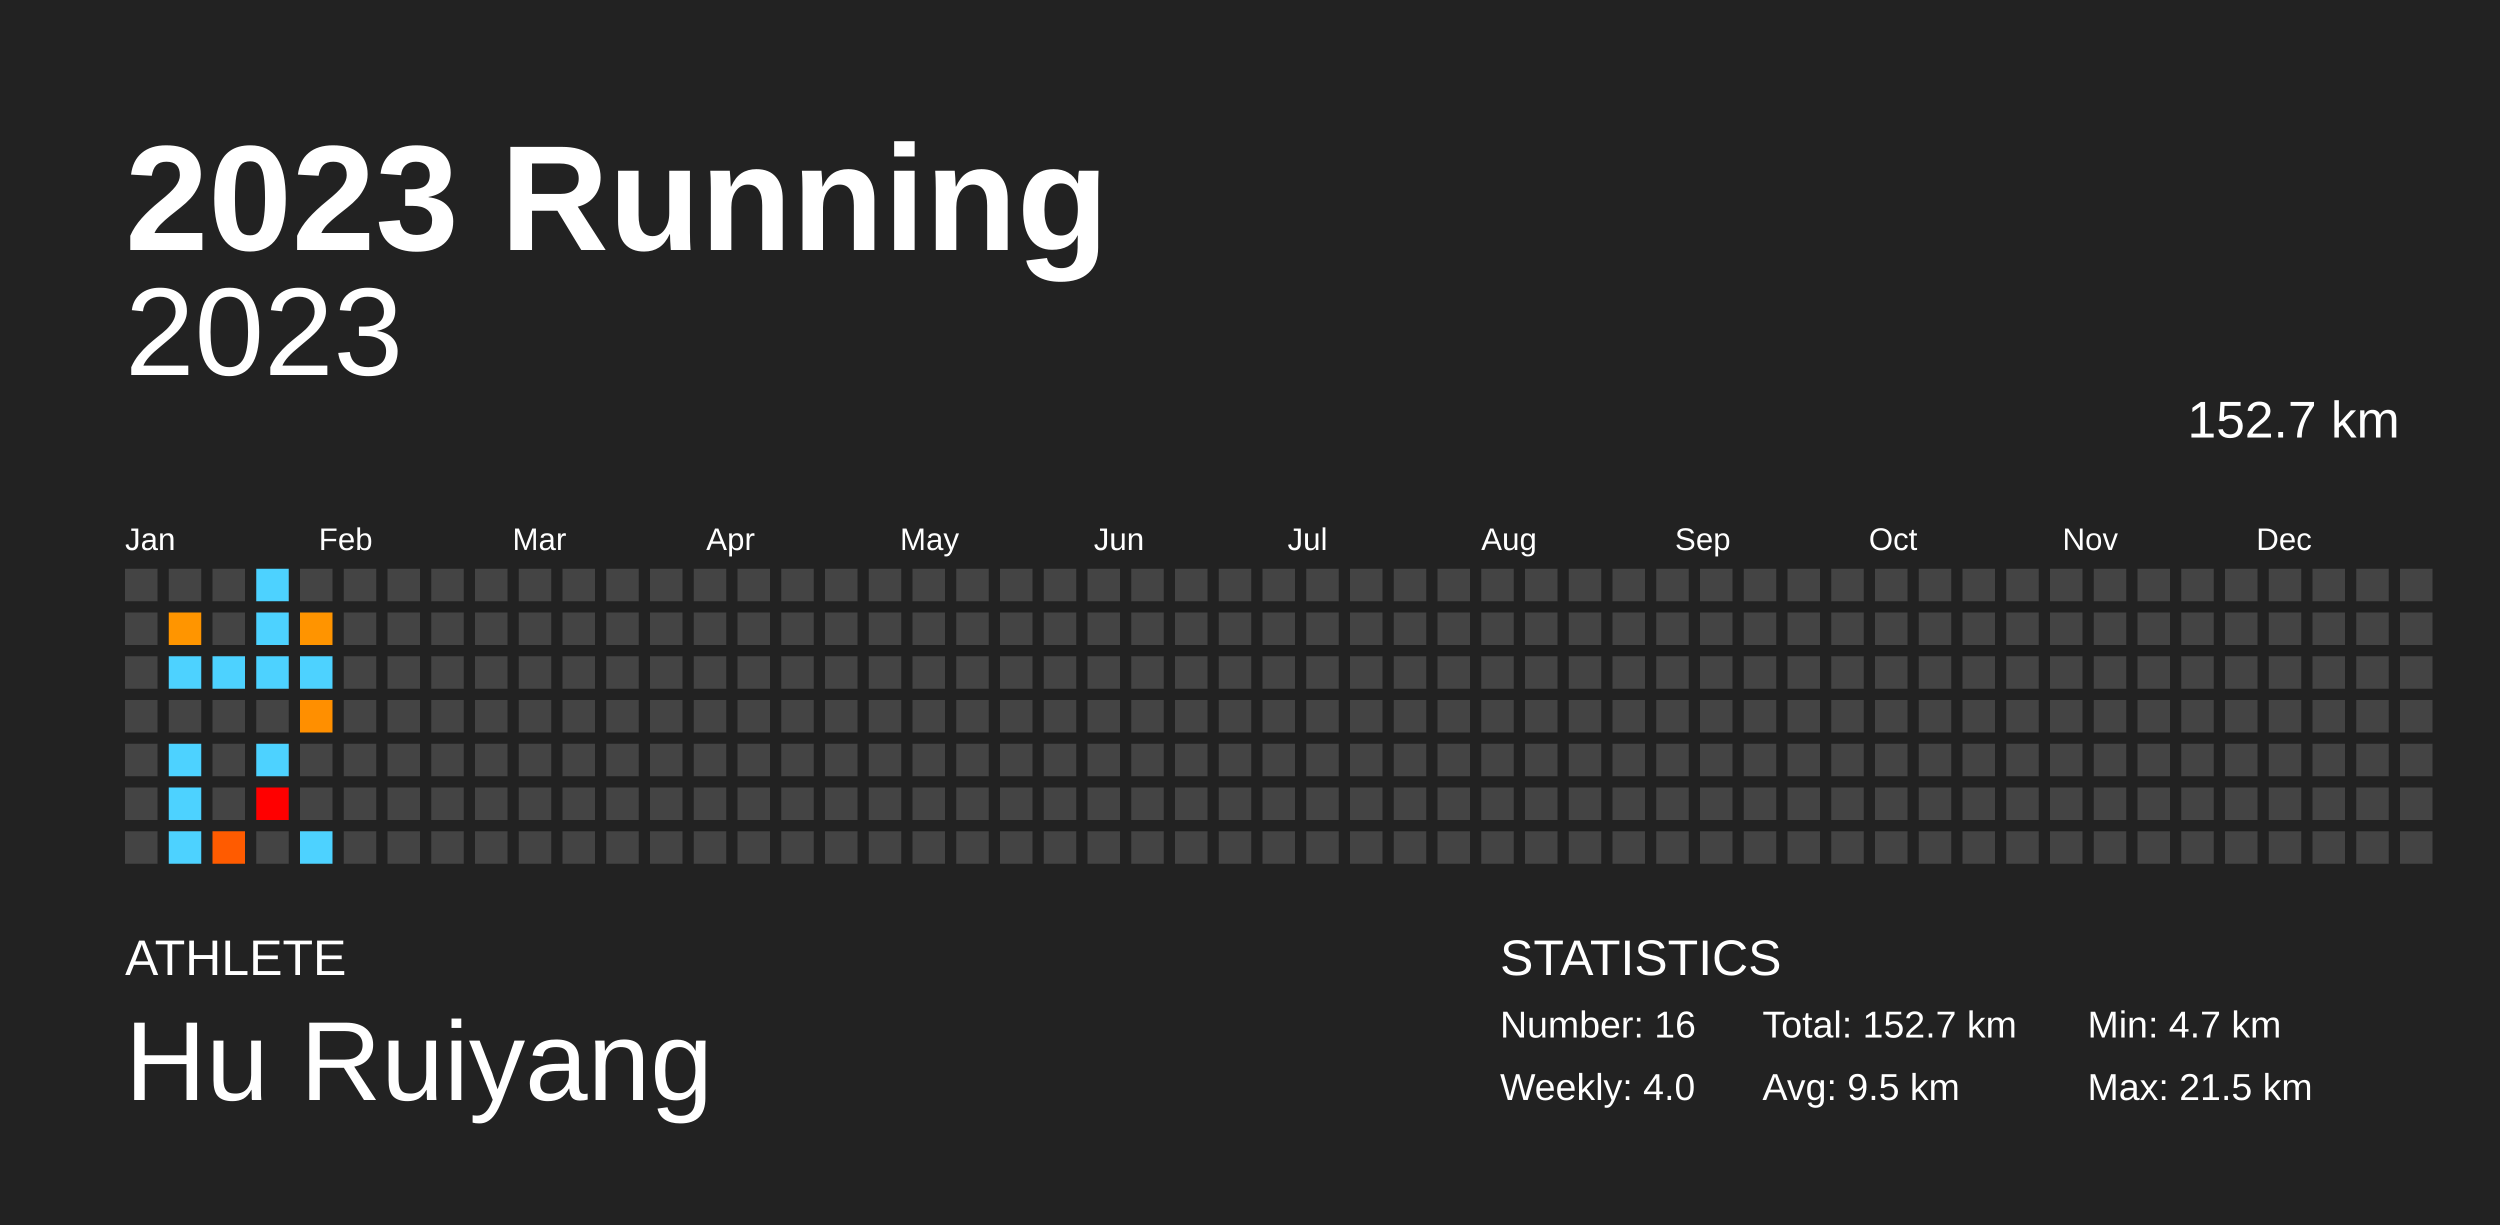
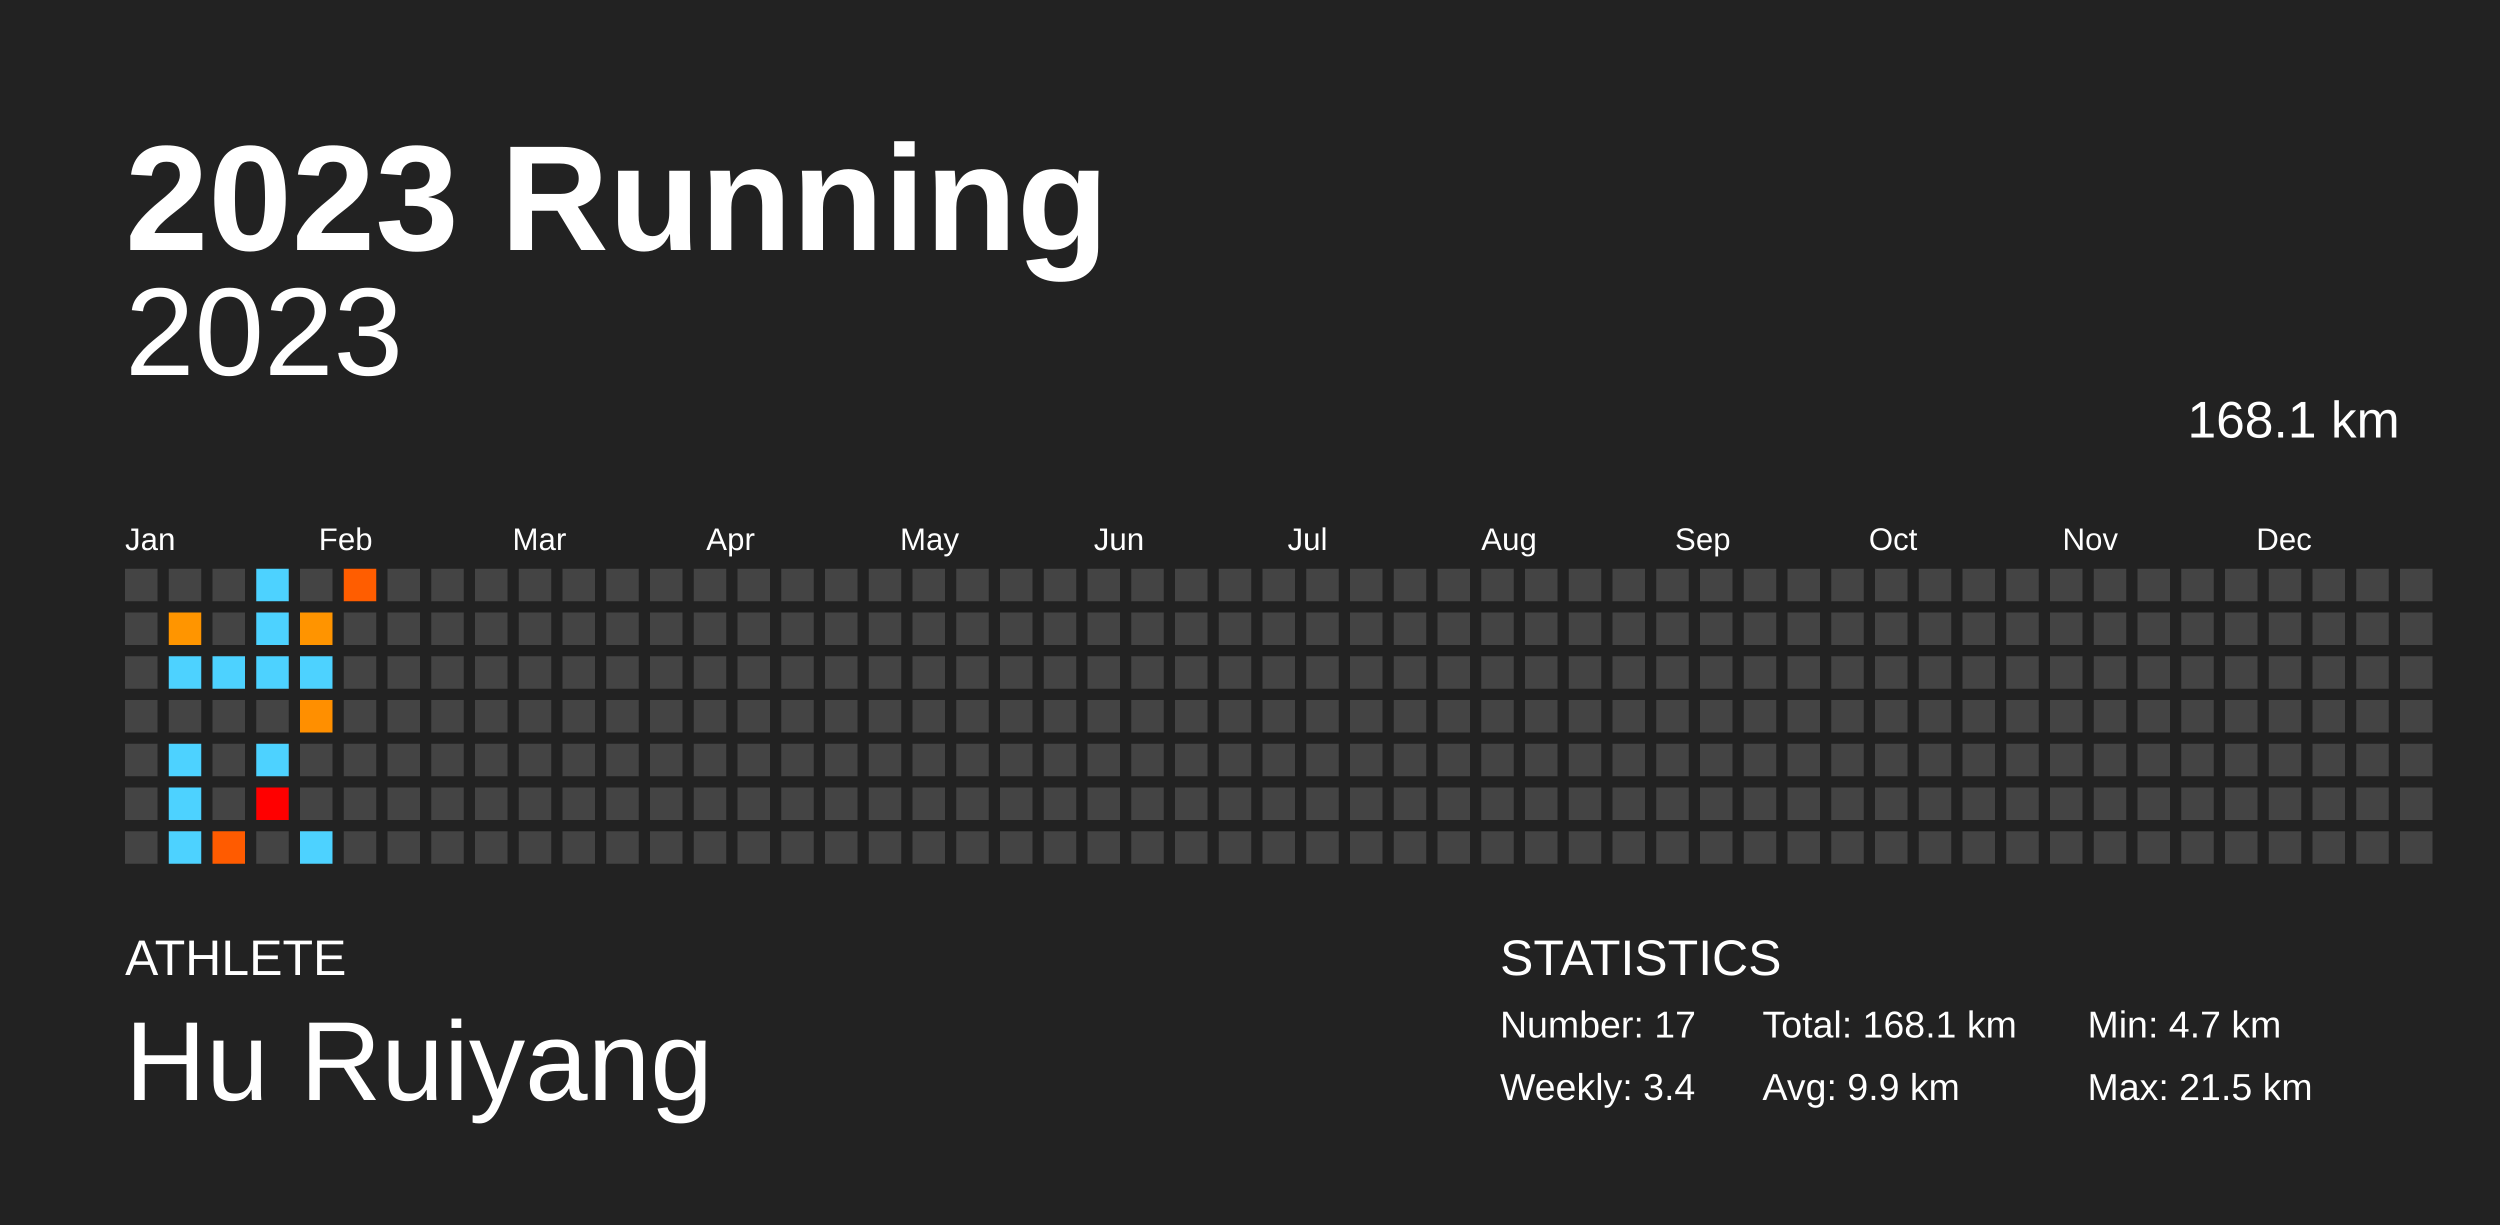
<svg xmlns="http://www.w3.org/2000/svg" baseProfile="full" height="98mm" version="1.1" viewBox="0,0,200,98" width="200mm">
  <defs />
  <rect fill="#222222" height="98" width="200" x="0" y="0" />
  <text fill="#FFFFFF" style="font-size:12px; font-family:Arial; font-weight:bold;" x="10" y="20">2023 Running</text>
  <text fill="#FFFFFF" style="font-size:4px; font-family:Arial" x="10" y="78">ATHLETE</text>
  <text fill="#FFFFFF" style="font-size:9px; font-family:Arial" x="10" y="88">Hu Ruiyang</text>
  <text fill="#FFFFFF" style="font-size:4px; font-family:Arial" x="120" y="78">STATISTICS</text>
-   <text fill="#FFFFFF" style="font-size:3px; font-family:Arial" x="120" y="83">Number: 16</text>
-   <text fill="#FFFFFF" style="font-size:3px; font-family:Arial" x="120" y="88">Weekly: 4.0</text>
-   <text fill="#FFFFFF" style="font-size:3px; font-family:Arial" x="141" y="83">Total: 152.7 km</text>
-   <text fill="#FFFFFF" style="font-size:3px; font-family:Arial" x="141" y="88">Avg: 9.5 km</text>
+   <text fill="#FFFFFF" style="font-size:3px; font-family:Arial" x="120" y="83">Number: 17</text>
+   <text fill="#FFFFFF" style="font-size:3px; font-family:Arial" x="120" y="88">Weekly: 3.4</text>
+   <text fill="#FFFFFF" style="font-size:3px; font-family:Arial" x="141" y="83">Total: 168.1 km</text>
+   <text fill="#FFFFFF" style="font-size:3px; font-family:Arial" x="141" y="88">Avg: 9.9 km</text>
  <text fill="#FFFFFF" style="font-size:3px; font-family:Arial" x="167" y="83">Min: 4.7 km</text>
  <text fill="#FFFFFF" style="font-size:3px; font-family:Arial" x="167" y="88">Max: 21.5 km</text>
  <text alignment-baseline="hanging" fill="#FFFFFF" style="font-size:10.0px; font-family:Arial;" x="10" y="30">2023</text>
-   <text alignment-baseline="hanging" fill="#FFFFFF" style="font-size:4.125px; font-family:Arial;" x="175" y="35">152.7 km</text>
+   <text alignment-baseline="hanging" fill="#FFFFFF" style="font-size:4.125px; font-family:Arial;" x="175" y="35">168.1 km</text>
  <text fill="#FFFFFF" style="font-size:2.5px; font-family:Arial" x="10.0" y="44">Jan</text>
  <text fill="#FFFFFF" style="font-size:2.5px; font-family:Arial" x="25.5" y="44">Feb</text>
  <text fill="#FFFFFF" style="font-size:2.5px; font-family:Arial" x="41.0" y="44">Mar</text>
  <text fill="#FFFFFF" style="font-size:2.5px; font-family:Arial" x="56.5" y="44">Apr</text>
  <text fill="#FFFFFF" style="font-size:2.5px; font-family:Arial" x="72.0" y="44">May</text>
  <text fill="#FFFFFF" style="font-size:2.5px; font-family:Arial" x="87.5" y="44">Jun</text>
  <text fill="#FFFFFF" style="font-size:2.5px; font-family:Arial" x="103.0" y="44">Jul</text>
  <text fill="#FFFFFF" style="font-size:2.5px; font-family:Arial" x="118.5" y="44">Aug</text>
  <text fill="#FFFFFF" style="font-size:2.5px; font-family:Arial" x="134.0" y="44">Sep</text>
  <text fill="#FFFFFF" style="font-size:2.5px; font-family:Arial" x="149.5" y="44">Oct</text>
  <text fill="#FFFFFF" style="font-size:2.5px; font-family:Arial" x="165.0" y="44">Nov</text>
  <text fill="#FFFFFF" style="font-size:2.5px; font-family:Arial" x="180.5" y="44">Dec</text>
  <rect fill="#444444" height="2.6" width="2.6" x="10.0" y="45.5" />
  <rect fill="#444444" height="2.6" width="2.6" x="10.0" y="49.0" />
  <rect fill="#444444" height="2.6" width="2.6" x="10.0" y="52.5" />
  <rect fill="#444444" height="2.6" width="2.6" x="10.0" y="56.0" />
  <rect fill="#444444" height="2.6" width="2.6" x="10.0" y="59.5" />
  <rect fill="#444444" height="2.6" width="2.6" x="10.0" y="63.0" />
  <rect fill="#444444" height="2.6" width="2.6" x="10.0" y="66.5" />
  <rect fill="#444444" height="2.6" width="2.6" x="13.5" y="45.5" />
  <rect fill="#ff9500" height="2.6" width="2.6" x="13.5" y="49.0" />
  <rect fill="#4dd2ff" height="2.6" width="2.6" x="13.5" y="52.5" />
  <rect fill="#444444" height="2.6" width="2.6" x="13.5" y="56.0" />
  <rect fill="#4dd2ff" height="2.6" width="2.6" x="13.5" y="59.5" />
  <rect fill="#4dd2ff" height="2.6" width="2.6" x="13.5" y="63.0" />
  <rect fill="#4dd2ff" height="2.6" width="2.6" x="13.5" y="66.5" />
  <rect fill="#444444" height="2.6" width="2.6" x="17.0" y="45.5" />
  <rect fill="#444444" height="2.6" width="2.6" x="17.0" y="49.0" />
  <rect fill="#4dd2ff" height="2.6" width="2.6" x="17.0" y="52.5" />
  <rect fill="#444444" height="2.6" width="2.6" x="17.0" y="56.0" />
  <rect fill="#444444" height="2.6" width="2.6" x="17.0" y="59.5" />
  <rect fill="#444444" height="2.6" width="2.6" x="17.0" y="63.0" />
  <rect fill="#ff5b00" height="2.6" width="2.6" x="17.0" y="66.5" />
  <rect fill="#4dd2ff" height="2.6" width="2.6" x="20.5" y="45.5" />
  <rect fill="#4dd2ff" height="2.6" width="2.6" x="20.5" y="49.0" />
  <rect fill="#4dd2ff" height="2.6" width="2.6" x="20.5" y="52.5" />
  <rect fill="#444444" height="2.6" width="2.6" x="20.5" y="56.0" />
  <rect fill="#4dd2ff" height="2.6" width="2.6" x="20.5" y="59.5" />
  <rect fill="red" height="2.6" width="2.6" x="20.5" y="63.0" />
  <rect fill="#444444" height="2.6" width="2.6" x="20.5" y="66.5" />
  <rect fill="#444444" height="2.6" width="2.6" x="24.0" y="45.5" />
  <rect fill="#ff9400" height="2.6" width="2.6" x="24.0" y="49.0" />
  <rect fill="#4dd2ff" height="2.6" width="2.6" x="24.0" y="52.5" />
  <rect fill="#ff8f00" height="2.6" width="2.6" x="24.0" y="56.0" />
  <rect fill="#444444" height="2.6" width="2.6" x="24.0" y="59.5" />
  <rect fill="#444444" height="2.6" width="2.6" x="24.0" y="63.0" />
  <rect fill="#4dd2ff" height="2.6" width="2.6" x="24.0" y="66.5" />
-   <rect fill="#444444" height="2.6" width="2.6" x="27.5" y="45.5" />
+   <rect fill="#ff5d00" height="2.6" width="2.6" x="27.5" y="45.5" />
  <rect fill="#444444" height="2.6" width="2.6" x="27.5" y="49.0" />
  <rect fill="#444444" height="2.6" width="2.6" x="27.5" y="52.5" />
  <rect fill="#444444" height="2.6" width="2.6" x="27.5" y="56.0" />
  <rect fill="#444444" height="2.6" width="2.6" x="27.5" y="59.5" />
  <rect fill="#444444" height="2.6" width="2.6" x="27.5" y="63.0" />
  <rect fill="#444444" height="2.6" width="2.6" x="27.5" y="66.5" />
  <rect fill="#444444" height="2.6" width="2.6" x="31.0" y="45.5" />
  <rect fill="#444444" height="2.6" width="2.6" x="31.0" y="49.0" />
  <rect fill="#444444" height="2.6" width="2.6" x="31.0" y="52.5" />
  <rect fill="#444444" height="2.6" width="2.6" x="31.0" y="56.0" />
  <rect fill="#444444" height="2.6" width="2.6" x="31.0" y="59.5" />
  <rect fill="#444444" height="2.6" width="2.6" x="31.0" y="63.0" />
  <rect fill="#444444" height="2.6" width="2.6" x="31.0" y="66.5" />
  <rect fill="#444444" height="2.6" width="2.6" x="34.5" y="45.5" />
  <rect fill="#444444" height="2.6" width="2.6" x="34.5" y="49.0" />
  <rect fill="#444444" height="2.6" width="2.6" x="34.5" y="52.5" />
  <rect fill="#444444" height="2.6" width="2.6" x="34.5" y="56.0" />
  <rect fill="#444444" height="2.6" width="2.6" x="34.5" y="59.5" />
  <rect fill="#444444" height="2.6" width="2.6" x="34.5" y="63.0" />
  <rect fill="#444444" height="2.6" width="2.6" x="34.5" y="66.5" />
  <rect fill="#444444" height="2.6" width="2.6" x="38.0" y="45.5" />
  <rect fill="#444444" height="2.6" width="2.6" x="38.0" y="49.0" />
  <rect fill="#444444" height="2.6" width="2.6" x="38.0" y="52.5" />
  <rect fill="#444444" height="2.6" width="2.6" x="38.0" y="56.0" />
  <rect fill="#444444" height="2.6" width="2.6" x="38.0" y="59.5" />
  <rect fill="#444444" height="2.6" width="2.6" x="38.0" y="63.0" />
  <rect fill="#444444" height="2.6" width="2.6" x="38.0" y="66.5" />
  <rect fill="#444444" height="2.6" width="2.6" x="41.5" y="45.5" />
  <rect fill="#444444" height="2.6" width="2.6" x="41.5" y="49.0" />
  <rect fill="#444444" height="2.6" width="2.6" x="41.5" y="52.5" />
  <rect fill="#444444" height="2.6" width="2.6" x="41.5" y="56.0" />
  <rect fill="#444444" height="2.6" width="2.6" x="41.5" y="59.5" />
  <rect fill="#444444" height="2.6" width="2.6" x="41.5" y="63.0" />
  <rect fill="#444444" height="2.6" width="2.6" x="41.5" y="66.5" />
  <rect fill="#444444" height="2.6" width="2.6" x="45.0" y="45.5" />
  <rect fill="#444444" height="2.6" width="2.6" x="45.0" y="49.0" />
  <rect fill="#444444" height="2.6" width="2.6" x="45.0" y="52.5" />
  <rect fill="#444444" height="2.6" width="2.6" x="45.0" y="56.0" />
  <rect fill="#444444" height="2.6" width="2.6" x="45.0" y="59.5" />
  <rect fill="#444444" height="2.6" width="2.6" x="45.0" y="63.0" />
  <rect fill="#444444" height="2.6" width="2.6" x="45.0" y="66.5" />
  <rect fill="#444444" height="2.6" width="2.6" x="48.5" y="45.5" />
  <rect fill="#444444" height="2.6" width="2.6" x="48.5" y="49.0" />
  <rect fill="#444444" height="2.6" width="2.6" x="48.5" y="52.5" />
  <rect fill="#444444" height="2.6" width="2.6" x="48.5" y="56.0" />
  <rect fill="#444444" height="2.6" width="2.6" x="48.5" y="59.5" />
  <rect fill="#444444" height="2.6" width="2.6" x="48.5" y="63.0" />
  <rect fill="#444444" height="2.6" width="2.6" x="48.5" y="66.5" />
  <rect fill="#444444" height="2.6" width="2.6" x="52.0" y="45.5" />
  <rect fill="#444444" height="2.6" width="2.6" x="52.0" y="49.0" />
  <rect fill="#444444" height="2.6" width="2.6" x="52.0" y="52.5" />
  <rect fill="#444444" height="2.6" width="2.6" x="52.0" y="56.0" />
  <rect fill="#444444" height="2.6" width="2.6" x="52.0" y="59.5" />
  <rect fill="#444444" height="2.6" width="2.6" x="52.0" y="63.0" />
  <rect fill="#444444" height="2.6" width="2.6" x="52.0" y="66.5" />
  <rect fill="#444444" height="2.6" width="2.6" x="55.5" y="45.5" />
  <rect fill="#444444" height="2.6" width="2.6" x="55.5" y="49.0" />
  <rect fill="#444444" height="2.6" width="2.6" x="55.5" y="52.5" />
  <rect fill="#444444" height="2.6" width="2.6" x="55.5" y="56.0" />
  <rect fill="#444444" height="2.6" width="2.6" x="55.5" y="59.5" />
  <rect fill="#444444" height="2.6" width="2.6" x="55.5" y="63.0" />
  <rect fill="#444444" height="2.6" width="2.6" x="55.5" y="66.5" />
  <rect fill="#444444" height="2.6" width="2.6" x="59.0" y="45.5" />
  <rect fill="#444444" height="2.6" width="2.6" x="59.0" y="49.0" />
  <rect fill="#444444" height="2.6" width="2.6" x="59.0" y="52.5" />
  <rect fill="#444444" height="2.6" width="2.6" x="59.0" y="56.0" />
  <rect fill="#444444" height="2.6" width="2.6" x="59.0" y="59.5" />
  <rect fill="#444444" height="2.6" width="2.6" x="59.0" y="63.0" />
  <rect fill="#444444" height="2.6" width="2.6" x="59.0" y="66.5" />
  <rect fill="#444444" height="2.6" width="2.6" x="62.5" y="45.5" />
  <rect fill="#444444" height="2.6" width="2.6" x="62.5" y="49.0" />
  <rect fill="#444444" height="2.6" width="2.6" x="62.5" y="52.5" />
  <rect fill="#444444" height="2.6" width="2.6" x="62.5" y="56.0" />
  <rect fill="#444444" height="2.6" width="2.6" x="62.5" y="59.5" />
  <rect fill="#444444" height="2.6" width="2.6" x="62.5" y="63.0" />
  <rect fill="#444444" height="2.6" width="2.6" x="62.5" y="66.5" />
  <rect fill="#444444" height="2.6" width="2.6" x="66.0" y="45.5" />
  <rect fill="#444444" height="2.6" width="2.6" x="66.0" y="49.0" />
  <rect fill="#444444" height="2.6" width="2.6" x="66.0" y="52.5" />
  <rect fill="#444444" height="2.6" width="2.6" x="66.0" y="56.0" />
  <rect fill="#444444" height="2.6" width="2.6" x="66.0" y="59.5" />
  <rect fill="#444444" height="2.6" width="2.6" x="66.0" y="63.0" />
  <rect fill="#444444" height="2.6" width="2.6" x="66.0" y="66.5" />
  <rect fill="#444444" height="2.6" width="2.6" x="69.5" y="45.5" />
  <rect fill="#444444" height="2.6" width="2.6" x="69.5" y="49.0" />
  <rect fill="#444444" height="2.6" width="2.6" x="69.5" y="52.5" />
  <rect fill="#444444" height="2.6" width="2.6" x="69.5" y="56.0" />
  <rect fill="#444444" height="2.6" width="2.6" x="69.5" y="59.5" />
  <rect fill="#444444" height="2.6" width="2.6" x="69.5" y="63.0" />
  <rect fill="#444444" height="2.6" width="2.6" x="69.5" y="66.5" />
  <rect fill="#444444" height="2.6" width="2.6" x="73.0" y="45.5" />
  <rect fill="#444444" height="2.6" width="2.6" x="73.0" y="49.0" />
  <rect fill="#444444" height="2.6" width="2.6" x="73.0" y="52.5" />
  <rect fill="#444444" height="2.6" width="2.6" x="73.0" y="56.0" />
  <rect fill="#444444" height="2.6" width="2.6" x="73.0" y="59.5" />
  <rect fill="#444444" height="2.6" width="2.6" x="73.0" y="63.0" />
  <rect fill="#444444" height="2.6" width="2.6" x="73.0" y="66.5" />
  <rect fill="#444444" height="2.6" width="2.6" x="76.5" y="45.5" />
  <rect fill="#444444" height="2.6" width="2.6" x="76.5" y="49.0" />
  <rect fill="#444444" height="2.6" width="2.6" x="76.5" y="52.5" />
  <rect fill="#444444" height="2.6" width="2.6" x="76.5" y="56.0" />
  <rect fill="#444444" height="2.6" width="2.6" x="76.5" y="59.5" />
  <rect fill="#444444" height="2.6" width="2.6" x="76.5" y="63.0" />
  <rect fill="#444444" height="2.6" width="2.6" x="76.5" y="66.5" />
  <rect fill="#444444" height="2.6" width="2.6" x="80.0" y="45.5" />
  <rect fill="#444444" height="2.6" width="2.6" x="80.0" y="49.0" />
  <rect fill="#444444" height="2.6" width="2.6" x="80.0" y="52.5" />
  <rect fill="#444444" height="2.6" width="2.6" x="80.0" y="56.0" />
  <rect fill="#444444" height="2.6" width="2.6" x="80.0" y="59.5" />
  <rect fill="#444444" height="2.6" width="2.6" x="80.0" y="63.0" />
  <rect fill="#444444" height="2.6" width="2.6" x="80.0" y="66.5" />
  <rect fill="#444444" height="2.6" width="2.6" x="83.5" y="45.5" />
  <rect fill="#444444" height="2.6" width="2.6" x="83.5" y="49.0" />
  <rect fill="#444444" height="2.6" width="2.6" x="83.5" y="52.5" />
  <rect fill="#444444" height="2.6" width="2.6" x="83.5" y="56.0" />
  <rect fill="#444444" height="2.6" width="2.6" x="83.5" y="59.5" />
  <rect fill="#444444" height="2.6" width="2.6" x="83.5" y="63.0" />
  <rect fill="#444444" height="2.6" width="2.6" x="83.5" y="66.5" />
  <rect fill="#444444" height="2.6" width="2.6" x="87.0" y="45.5" />
  <rect fill="#444444" height="2.6" width="2.6" x="87.0" y="49.0" />
  <rect fill="#444444" height="2.6" width="2.6" x="87.0" y="52.5" />
  <rect fill="#444444" height="2.6" width="2.6" x="87.0" y="56.0" />
  <rect fill="#444444" height="2.6" width="2.6" x="87.0" y="59.5" />
  <rect fill="#444444" height="2.6" width="2.6" x="87.0" y="63.0" />
  <rect fill="#444444" height="2.6" width="2.6" x="87.0" y="66.5" />
  <rect fill="#444444" height="2.6" width="2.6" x="90.5" y="45.5" />
  <rect fill="#444444" height="2.6" width="2.6" x="90.5" y="49.0" />
  <rect fill="#444444" height="2.6" width="2.6" x="90.5" y="52.5" />
  <rect fill="#444444" height="2.6" width="2.6" x="90.5" y="56.0" />
  <rect fill="#444444" height="2.6" width="2.6" x="90.5" y="59.5" />
  <rect fill="#444444" height="2.6" width="2.6" x="90.5" y="63.0" />
  <rect fill="#444444" height="2.6" width="2.6" x="90.5" y="66.5" />
  <rect fill="#444444" height="2.6" width="2.6" x="94.0" y="45.5" />
  <rect fill="#444444" height="2.6" width="2.6" x="94.0" y="49.0" />
  <rect fill="#444444" height="2.6" width="2.6" x="94.0" y="52.5" />
  <rect fill="#444444" height="2.6" width="2.6" x="94.0" y="56.0" />
  <rect fill="#444444" height="2.6" width="2.6" x="94.0" y="59.5" />
  <rect fill="#444444" height="2.6" width="2.6" x="94.0" y="63.0" />
  <rect fill="#444444" height="2.6" width="2.6" x="94.0" y="66.5" />
  <rect fill="#444444" height="2.6" width="2.6" x="97.5" y="45.5" />
  <rect fill="#444444" height="2.6" width="2.6" x="97.5" y="49.0" />
  <rect fill="#444444" height="2.6" width="2.6" x="97.5" y="52.5" />
  <rect fill="#444444" height="2.6" width="2.6" x="97.5" y="56.0" />
  <rect fill="#444444" height="2.6" width="2.6" x="97.5" y="59.5" />
  <rect fill="#444444" height="2.6" width="2.6" x="97.5" y="63.0" />
  <rect fill="#444444" height="2.6" width="2.6" x="97.5" y="66.5" />
  <rect fill="#444444" height="2.6" width="2.6" x="101.0" y="45.5" />
  <rect fill="#444444" height="2.6" width="2.6" x="101.0" y="49.0" />
  <rect fill="#444444" height="2.6" width="2.6" x="101.0" y="52.5" />
  <rect fill="#444444" height="2.6" width="2.6" x="101.0" y="56.0" />
  <rect fill="#444444" height="2.6" width="2.6" x="101.0" y="59.5" />
  <rect fill="#444444" height="2.6" width="2.6" x="101.0" y="63.0" />
  <rect fill="#444444" height="2.6" width="2.6" x="101.0" y="66.5" />
  <rect fill="#444444" height="2.6" width="2.6" x="104.5" y="45.5" />
  <rect fill="#444444" height="2.6" width="2.6" x="104.5" y="49.0" />
  <rect fill="#444444" height="2.6" width="2.6" x="104.5" y="52.5" />
  <rect fill="#444444" height="2.6" width="2.6" x="104.5" y="56.0" />
  <rect fill="#444444" height="2.6" width="2.6" x="104.5" y="59.5" />
  <rect fill="#444444" height="2.6" width="2.6" x="104.5" y="63.0" />
  <rect fill="#444444" height="2.6" width="2.6" x="104.5" y="66.5" />
  <rect fill="#444444" height="2.6" width="2.6" x="108.0" y="45.5" />
  <rect fill="#444444" height="2.6" width="2.6" x="108.0" y="49.0" />
  <rect fill="#444444" height="2.6" width="2.6" x="108.0" y="52.5" />
  <rect fill="#444444" height="2.6" width="2.6" x="108.0" y="56.0" />
  <rect fill="#444444" height="2.6" width="2.6" x="108.0" y="59.5" />
  <rect fill="#444444" height="2.6" width="2.6" x="108.0" y="63.0" />
  <rect fill="#444444" height="2.6" width="2.6" x="108.0" y="66.5" />
  <rect fill="#444444" height="2.6" width="2.6" x="111.5" y="45.5" />
  <rect fill="#444444" height="2.6" width="2.6" x="111.5" y="49.0" />
  <rect fill="#444444" height="2.6" width="2.6" x="111.5" y="52.5" />
  <rect fill="#444444" height="2.6" width="2.6" x="111.5" y="56.0" />
  <rect fill="#444444" height="2.6" width="2.6" x="111.5" y="59.5" />
  <rect fill="#444444" height="2.6" width="2.6" x="111.5" y="63.0" />
  <rect fill="#444444" height="2.6" width="2.6" x="111.5" y="66.5" />
  <rect fill="#444444" height="2.6" width="2.6" x="115.0" y="45.5" />
  <rect fill="#444444" height="2.6" width="2.6" x="115.0" y="49.0" />
  <rect fill="#444444" height="2.6" width="2.6" x="115.0" y="52.5" />
  <rect fill="#444444" height="2.6" width="2.6" x="115.0" y="56.0" />
  <rect fill="#444444" height="2.6" width="2.6" x="115.0" y="59.5" />
  <rect fill="#444444" height="2.6" width="2.6" x="115.0" y="63.0" />
  <rect fill="#444444" height="2.6" width="2.6" x="115.0" y="66.5" />
  <rect fill="#444444" height="2.6" width="2.6" x="118.5" y="45.5" />
  <rect fill="#444444" height="2.6" width="2.6" x="118.5" y="49.0" />
  <rect fill="#444444" height="2.6" width="2.6" x="118.5" y="52.5" />
  <rect fill="#444444" height="2.6" width="2.6" x="118.5" y="56.0" />
  <rect fill="#444444" height="2.6" width="2.6" x="118.5" y="59.5" />
  <rect fill="#444444" height="2.6" width="2.6" x="118.5" y="63.0" />
  <rect fill="#444444" height="2.6" width="2.6" x="118.5" y="66.5" />
  <rect fill="#444444" height="2.6" width="2.6" x="122.0" y="45.5" />
  <rect fill="#444444" height="2.6" width="2.6" x="122.0" y="49.0" />
  <rect fill="#444444" height="2.6" width="2.6" x="122.0" y="52.5" />
  <rect fill="#444444" height="2.6" width="2.6" x="122.0" y="56.0" />
  <rect fill="#444444" height="2.6" width="2.6" x="122.0" y="59.5" />
  <rect fill="#444444" height="2.6" width="2.6" x="122.0" y="63.0" />
  <rect fill="#444444" height="2.6" width="2.6" x="122.0" y="66.5" />
  <rect fill="#444444" height="2.6" width="2.6" x="125.5" y="45.5" />
  <rect fill="#444444" height="2.6" width="2.6" x="125.5" y="49.0" />
  <rect fill="#444444" height="2.6" width="2.6" x="125.5" y="52.5" />
  <rect fill="#444444" height="2.6" width="2.6" x="125.5" y="56.0" />
  <rect fill="#444444" height="2.6" width="2.6" x="125.5" y="59.5" />
  <rect fill="#444444" height="2.6" width="2.6" x="125.5" y="63.0" />
  <rect fill="#444444" height="2.6" width="2.6" x="125.5" y="66.5" />
  <rect fill="#444444" height="2.6" width="2.6" x="129.0" y="45.5" />
  <rect fill="#444444" height="2.6" width="2.6" x="129.0" y="49.0" />
  <rect fill="#444444" height="2.6" width="2.6" x="129.0" y="52.5" />
  <rect fill="#444444" height="2.6" width="2.6" x="129.0" y="56.0" />
  <rect fill="#444444" height="2.6" width="2.6" x="129.0" y="59.5" />
  <rect fill="#444444" height="2.6" width="2.6" x="129.0" y="63.0" />
  <rect fill="#444444" height="2.6" width="2.6" x="129.0" y="66.5" />
  <rect fill="#444444" height="2.6" width="2.6" x="132.5" y="45.5" />
  <rect fill="#444444" height="2.6" width="2.6" x="132.5" y="49.0" />
  <rect fill="#444444" height="2.6" width="2.6" x="132.5" y="52.5" />
  <rect fill="#444444" height="2.6" width="2.6" x="132.5" y="56.0" />
  <rect fill="#444444" height="2.6" width="2.6" x="132.5" y="59.5" />
  <rect fill="#444444" height="2.6" width="2.6" x="132.5" y="63.0" />
  <rect fill="#444444" height="2.6" width="2.6" x="132.5" y="66.5" />
  <rect fill="#444444" height="2.6" width="2.6" x="136.0" y="45.5" />
  <rect fill="#444444" height="2.6" width="2.6" x="136.0" y="49.0" />
  <rect fill="#444444" height="2.6" width="2.6" x="136.0" y="52.5" />
  <rect fill="#444444" height="2.6" width="2.6" x="136.0" y="56.0" />
  <rect fill="#444444" height="2.6" width="2.6" x="136.0" y="59.5" />
  <rect fill="#444444" height="2.6" width="2.6" x="136.0" y="63.0" />
  <rect fill="#444444" height="2.6" width="2.6" x="136.0" y="66.5" />
  <rect fill="#444444" height="2.6" width="2.6" x="139.5" y="45.5" />
  <rect fill="#444444" height="2.6" width="2.6" x="139.5" y="49.0" />
  <rect fill="#444444" height="2.6" width="2.6" x="139.5" y="52.5" />
  <rect fill="#444444" height="2.6" width="2.6" x="139.5" y="56.0" />
  <rect fill="#444444" height="2.6" width="2.6" x="139.5" y="59.5" />
  <rect fill="#444444" height="2.6" width="2.6" x="139.5" y="63.0" />
  <rect fill="#444444" height="2.6" width="2.6" x="139.5" y="66.5" />
  <rect fill="#444444" height="2.6" width="2.6" x="143.0" y="45.5" />
  <rect fill="#444444" height="2.6" width="2.6" x="143.0" y="49.0" />
  <rect fill="#444444" height="2.6" width="2.6" x="143.0" y="52.5" />
  <rect fill="#444444" height="2.6" width="2.6" x="143.0" y="56.0" />
  <rect fill="#444444" height="2.6" width="2.6" x="143.0" y="59.5" />
  <rect fill="#444444" height="2.6" width="2.6" x="143.0" y="63.0" />
  <rect fill="#444444" height="2.6" width="2.6" x="143.0" y="66.5" />
  <rect fill="#444444" height="2.6" width="2.6" x="146.5" y="45.5" />
  <rect fill="#444444" height="2.6" width="2.6" x="146.5" y="49.0" />
  <rect fill="#444444" height="2.6" width="2.6" x="146.5" y="52.5" />
  <rect fill="#444444" height="2.6" width="2.6" x="146.5" y="56.0" />
  <rect fill="#444444" height="2.6" width="2.6" x="146.5" y="59.5" />
  <rect fill="#444444" height="2.6" width="2.6" x="146.5" y="63.0" />
  <rect fill="#444444" height="2.6" width="2.6" x="146.5" y="66.5" />
  <rect fill="#444444" height="2.6" width="2.6" x="150.0" y="45.5" />
  <rect fill="#444444" height="2.6" width="2.6" x="150.0" y="49.0" />
  <rect fill="#444444" height="2.6" width="2.6" x="150.0" y="52.5" />
  <rect fill="#444444" height="2.6" width="2.6" x="150.0" y="56.0" />
  <rect fill="#444444" height="2.6" width="2.6" x="150.0" y="59.5" />
  <rect fill="#444444" height="2.6" width="2.6" x="150.0" y="63.0" />
  <rect fill="#444444" height="2.6" width="2.6" x="150.0" y="66.5" />
  <rect fill="#444444" height="2.6" width="2.6" x="153.5" y="45.5" />
  <rect fill="#444444" height="2.6" width="2.6" x="153.5" y="49.0" />
  <rect fill="#444444" height="2.6" width="2.6" x="153.5" y="52.5" />
  <rect fill="#444444" height="2.6" width="2.6" x="153.5" y="56.0" />
  <rect fill="#444444" height="2.6" width="2.6" x="153.5" y="59.5" />
  <rect fill="#444444" height="2.6" width="2.6" x="153.5" y="63.0" />
  <rect fill="#444444" height="2.6" width="2.6" x="153.5" y="66.5" />
  <rect fill="#444444" height="2.6" width="2.6" x="157.0" y="45.5" />
  <rect fill="#444444" height="2.6" width="2.6" x="157.0" y="49.0" />
  <rect fill="#444444" height="2.6" width="2.6" x="157.0" y="52.5" />
  <rect fill="#444444" height="2.6" width="2.6" x="157.0" y="56.0" />
  <rect fill="#444444" height="2.6" width="2.6" x="157.0" y="59.5" />
  <rect fill="#444444" height="2.6" width="2.6" x="157.0" y="63.0" />
  <rect fill="#444444" height="2.6" width="2.6" x="157.0" y="66.5" />
  <rect fill="#444444" height="2.6" width="2.6" x="160.5" y="45.5" />
  <rect fill="#444444" height="2.6" width="2.6" x="160.5" y="49.0" />
  <rect fill="#444444" height="2.6" width="2.6" x="160.5" y="52.5" />
  <rect fill="#444444" height="2.6" width="2.6" x="160.5" y="56.0" />
  <rect fill="#444444" height="2.6" width="2.6" x="160.5" y="59.5" />
  <rect fill="#444444" height="2.6" width="2.6" x="160.5" y="63.0" />
  <rect fill="#444444" height="2.6" width="2.6" x="160.5" y="66.5" />
  <rect fill="#444444" height="2.6" width="2.6" x="164.0" y="45.5" />
  <rect fill="#444444" height="2.6" width="2.6" x="164.0" y="49.0" />
  <rect fill="#444444" height="2.6" width="2.6" x="164.0" y="52.5" />
  <rect fill="#444444" height="2.6" width="2.6" x="164.0" y="56.0" />
  <rect fill="#444444" height="2.6" width="2.6" x="164.0" y="59.5" />
  <rect fill="#444444" height="2.6" width="2.6" x="164.0" y="63.0" />
  <rect fill="#444444" height="2.6" width="2.6" x="164.0" y="66.5" />
  <rect fill="#444444" height="2.6" width="2.6" x="167.5" y="45.5" />
  <rect fill="#444444" height="2.6" width="2.6" x="167.5" y="49.0" />
  <rect fill="#444444" height="2.6" width="2.6" x="167.5" y="52.5" />
  <rect fill="#444444" height="2.6" width="2.6" x="167.5" y="56.0" />
  <rect fill="#444444" height="2.6" width="2.6" x="167.5" y="59.5" />
  <rect fill="#444444" height="2.6" width="2.6" x="167.5" y="63.0" />
  <rect fill="#444444" height="2.6" width="2.6" x="167.5" y="66.5" />
  <rect fill="#444444" height="2.6" width="2.6" x="171.0" y="45.5" />
  <rect fill="#444444" height="2.6" width="2.6" x="171.0" y="49.0" />
  <rect fill="#444444" height="2.6" width="2.6" x="171.0" y="52.5" />
  <rect fill="#444444" height="2.6" width="2.6" x="171.0" y="56.0" />
  <rect fill="#444444" height="2.6" width="2.6" x="171.0" y="59.5" />
  <rect fill="#444444" height="2.6" width="2.6" x="171.0" y="63.0" />
  <rect fill="#444444" height="2.6" width="2.6" x="171.0" y="66.5" />
  <rect fill="#444444" height="2.6" width="2.6" x="174.5" y="45.5" />
  <rect fill="#444444" height="2.6" width="2.6" x="174.5" y="49.0" />
  <rect fill="#444444" height="2.6" width="2.6" x="174.5" y="52.5" />
  <rect fill="#444444" height="2.6" width="2.6" x="174.5" y="56.0" />
  <rect fill="#444444" height="2.6" width="2.6" x="174.5" y="59.5" />
  <rect fill="#444444" height="2.6" width="2.6" x="174.5" y="63.0" />
  <rect fill="#444444" height="2.6" width="2.6" x="174.5" y="66.5" />
  <rect fill="#444444" height="2.6" width="2.6" x="178.0" y="45.5" />
  <rect fill="#444444" height="2.6" width="2.6" x="178.0" y="49.0" />
  <rect fill="#444444" height="2.6" width="2.6" x="178.0" y="52.5" />
  <rect fill="#444444" height="2.6" width="2.6" x="178.0" y="56.0" />
  <rect fill="#444444" height="2.6" width="2.6" x="178.0" y="59.5" />
  <rect fill="#444444" height="2.6" width="2.6" x="178.0" y="63.0" />
  <rect fill="#444444" height="2.6" width="2.6" x="178.0" y="66.5" />
  <rect fill="#444444" height="2.6" width="2.6" x="181.5" y="45.5" />
  <rect fill="#444444" height="2.6" width="2.6" x="181.5" y="49.0" />
  <rect fill="#444444" height="2.6" width="2.6" x="181.5" y="52.5" />
  <rect fill="#444444" height="2.6" width="2.6" x="181.5" y="56.0" />
  <rect fill="#444444" height="2.6" width="2.6" x="181.5" y="59.5" />
  <rect fill="#444444" height="2.6" width="2.6" x="181.5" y="63.0" />
  <rect fill="#444444" height="2.6" width="2.6" x="181.5" y="66.5" />
  <rect fill="#444444" height="2.6" width="2.6" x="185.0" y="45.5" />
  <rect fill="#444444" height="2.6" width="2.6" x="185.0" y="49.0" />
  <rect fill="#444444" height="2.6" width="2.6" x="185.0" y="52.5" />
  <rect fill="#444444" height="2.6" width="2.6" x="185.0" y="56.0" />
  <rect fill="#444444" height="2.6" width="2.6" x="185.0" y="59.5" />
  <rect fill="#444444" height="2.6" width="2.6" x="185.0" y="63.0" />
  <rect fill="#444444" height="2.6" width="2.6" x="185.0" y="66.5" />
  <rect fill="#444444" height="2.6" width="2.6" x="188.5" y="45.5" />
  <rect fill="#444444" height="2.6" width="2.6" x="188.5" y="49.0" />
  <rect fill="#444444" height="2.6" width="2.6" x="188.5" y="52.5" />
  <rect fill="#444444" height="2.6" width="2.6" x="188.5" y="56.0" />
  <rect fill="#444444" height="2.6" width="2.6" x="188.5" y="59.5" />
  <rect fill="#444444" height="2.6" width="2.6" x="188.5" y="63.0" />
  <rect fill="#444444" height="2.6" width="2.6" x="188.5" y="66.5" />
  <rect fill="#444444" height="2.6" width="2.6" x="192.0" y="45.5" />
  <rect fill="#444444" height="2.6" width="2.6" x="192.0" y="49.0" />
  <rect fill="#444444" height="2.6" width="2.6" x="192.0" y="52.5" />
  <rect fill="#444444" height="2.6" width="2.6" x="192.0" y="56.0" />
  <rect fill="#444444" height="2.6" width="2.6" x="192.0" y="59.5" />
  <rect fill="#444444" height="2.6" width="2.6" x="192.0" y="63.0" />
  <rect fill="#444444" height="2.6" width="2.6" x="192.0" y="66.5" />
</svg>
